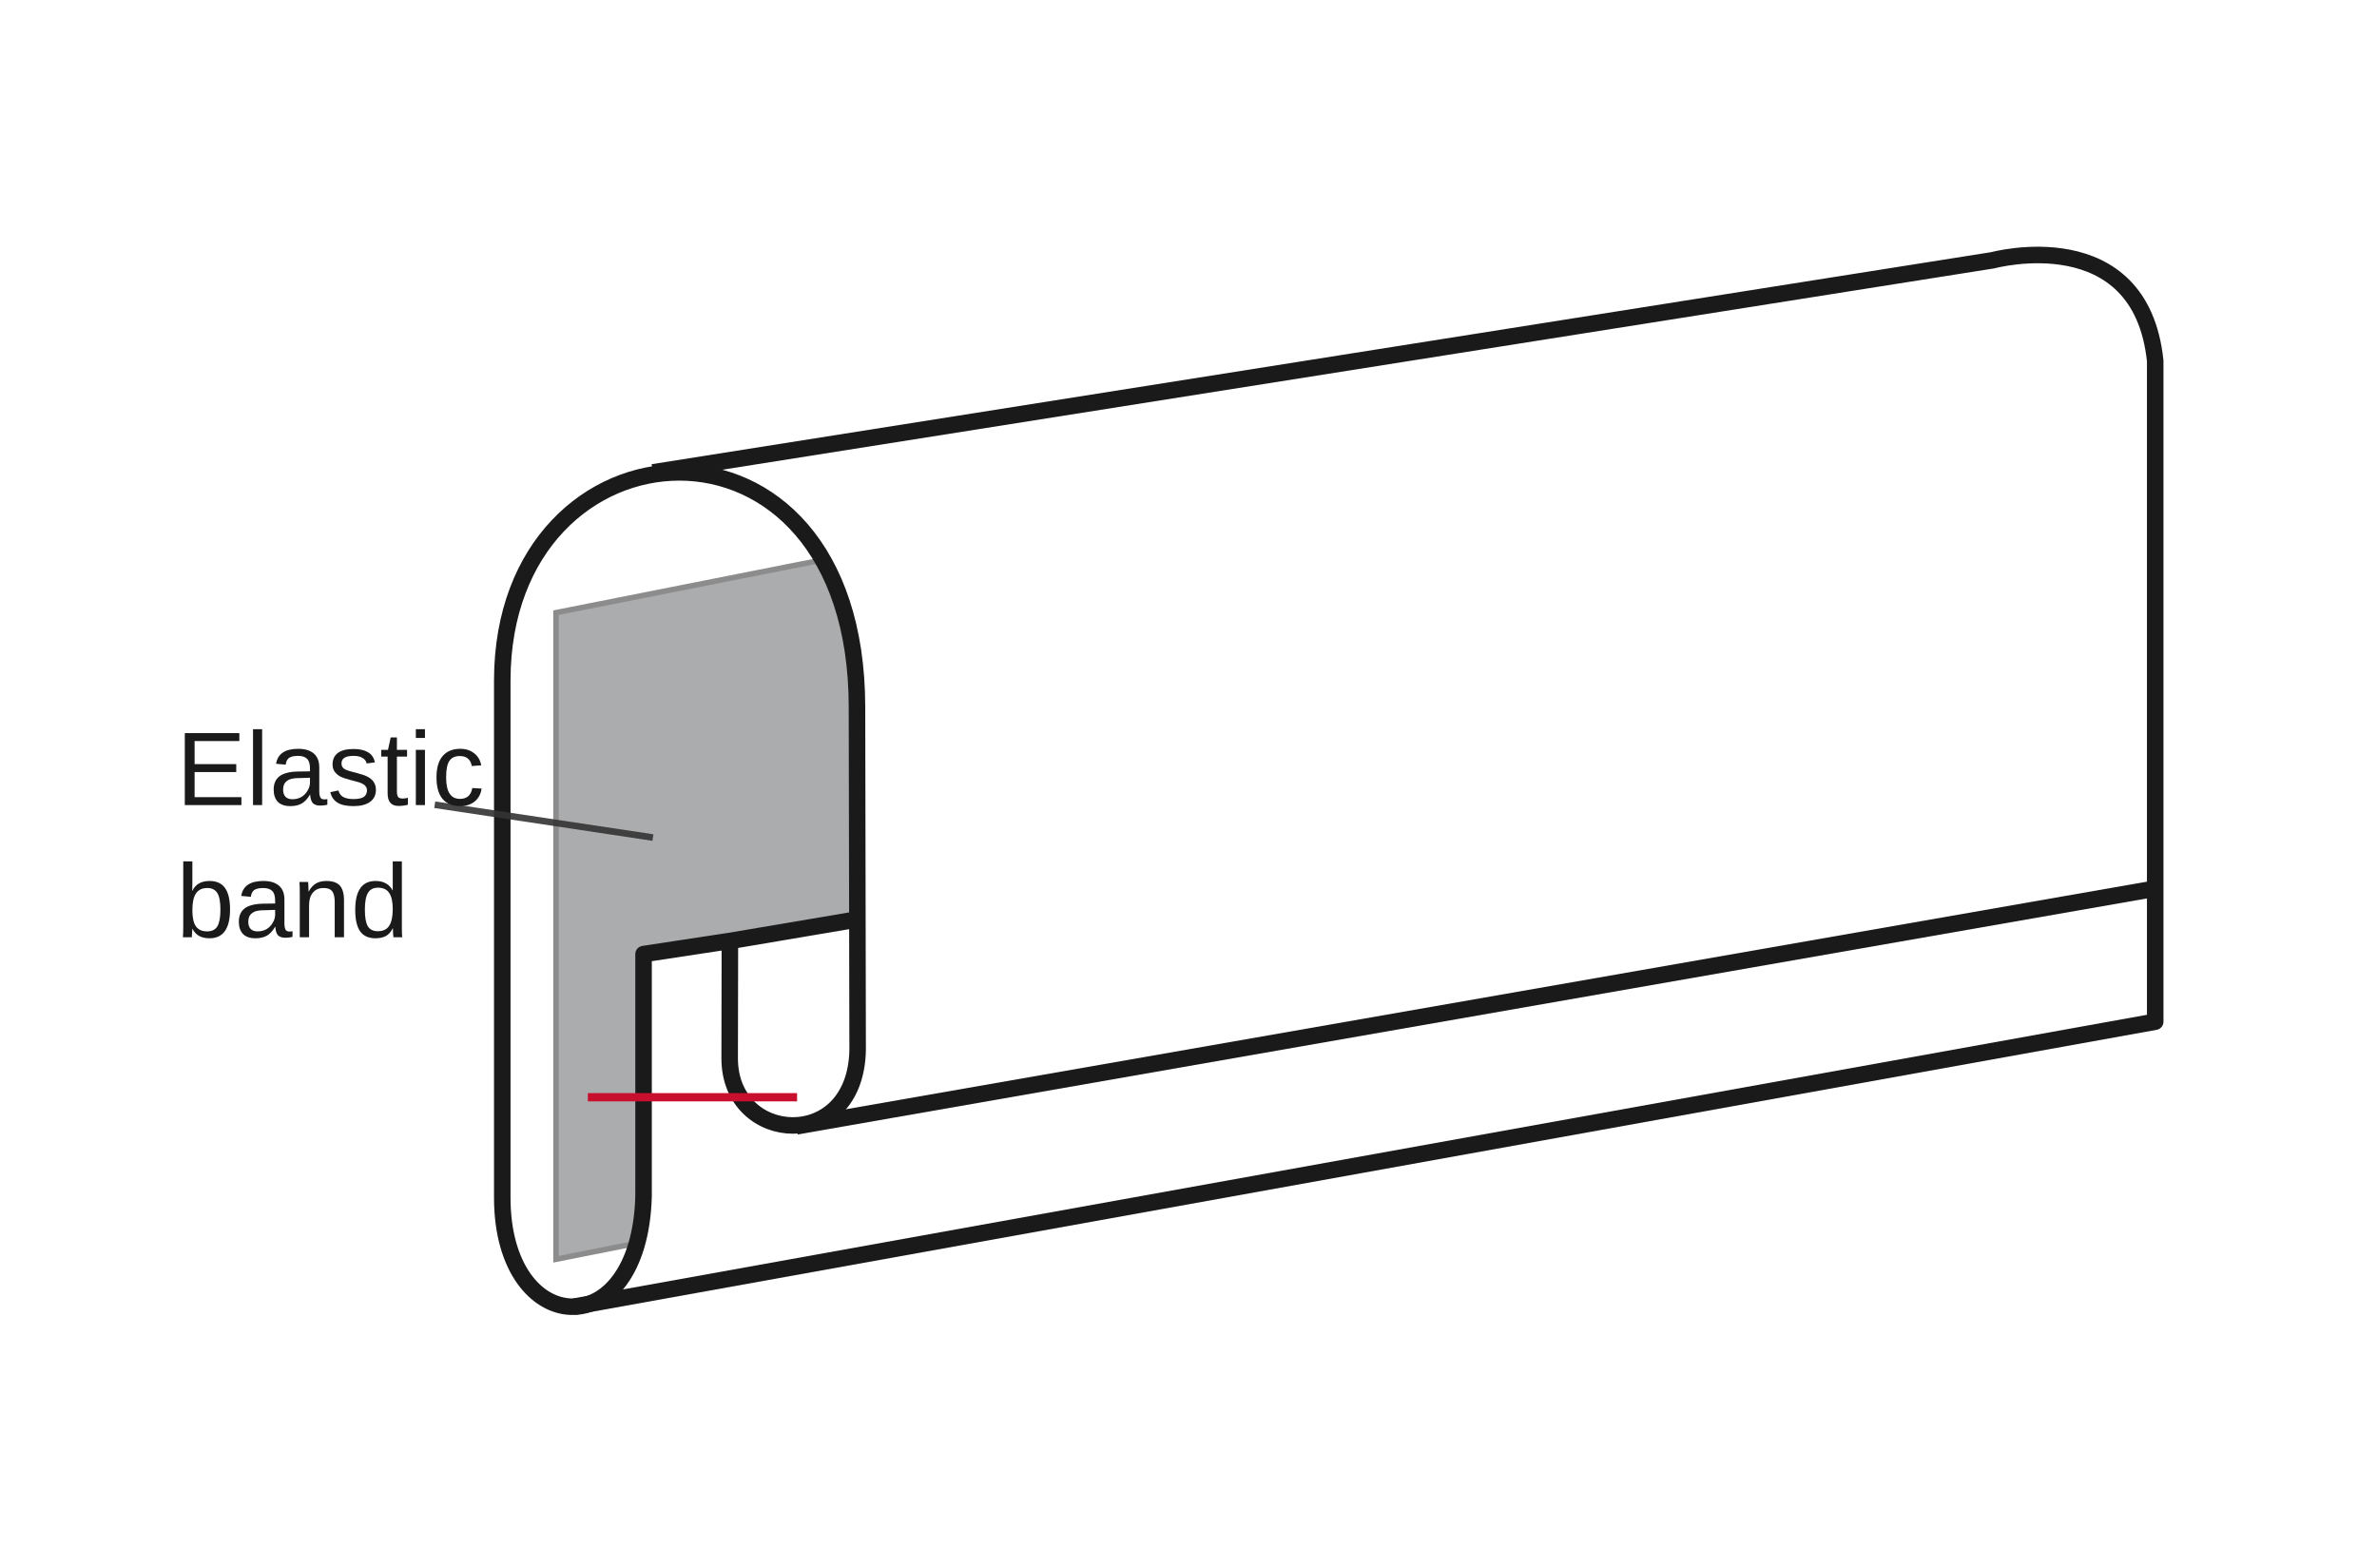
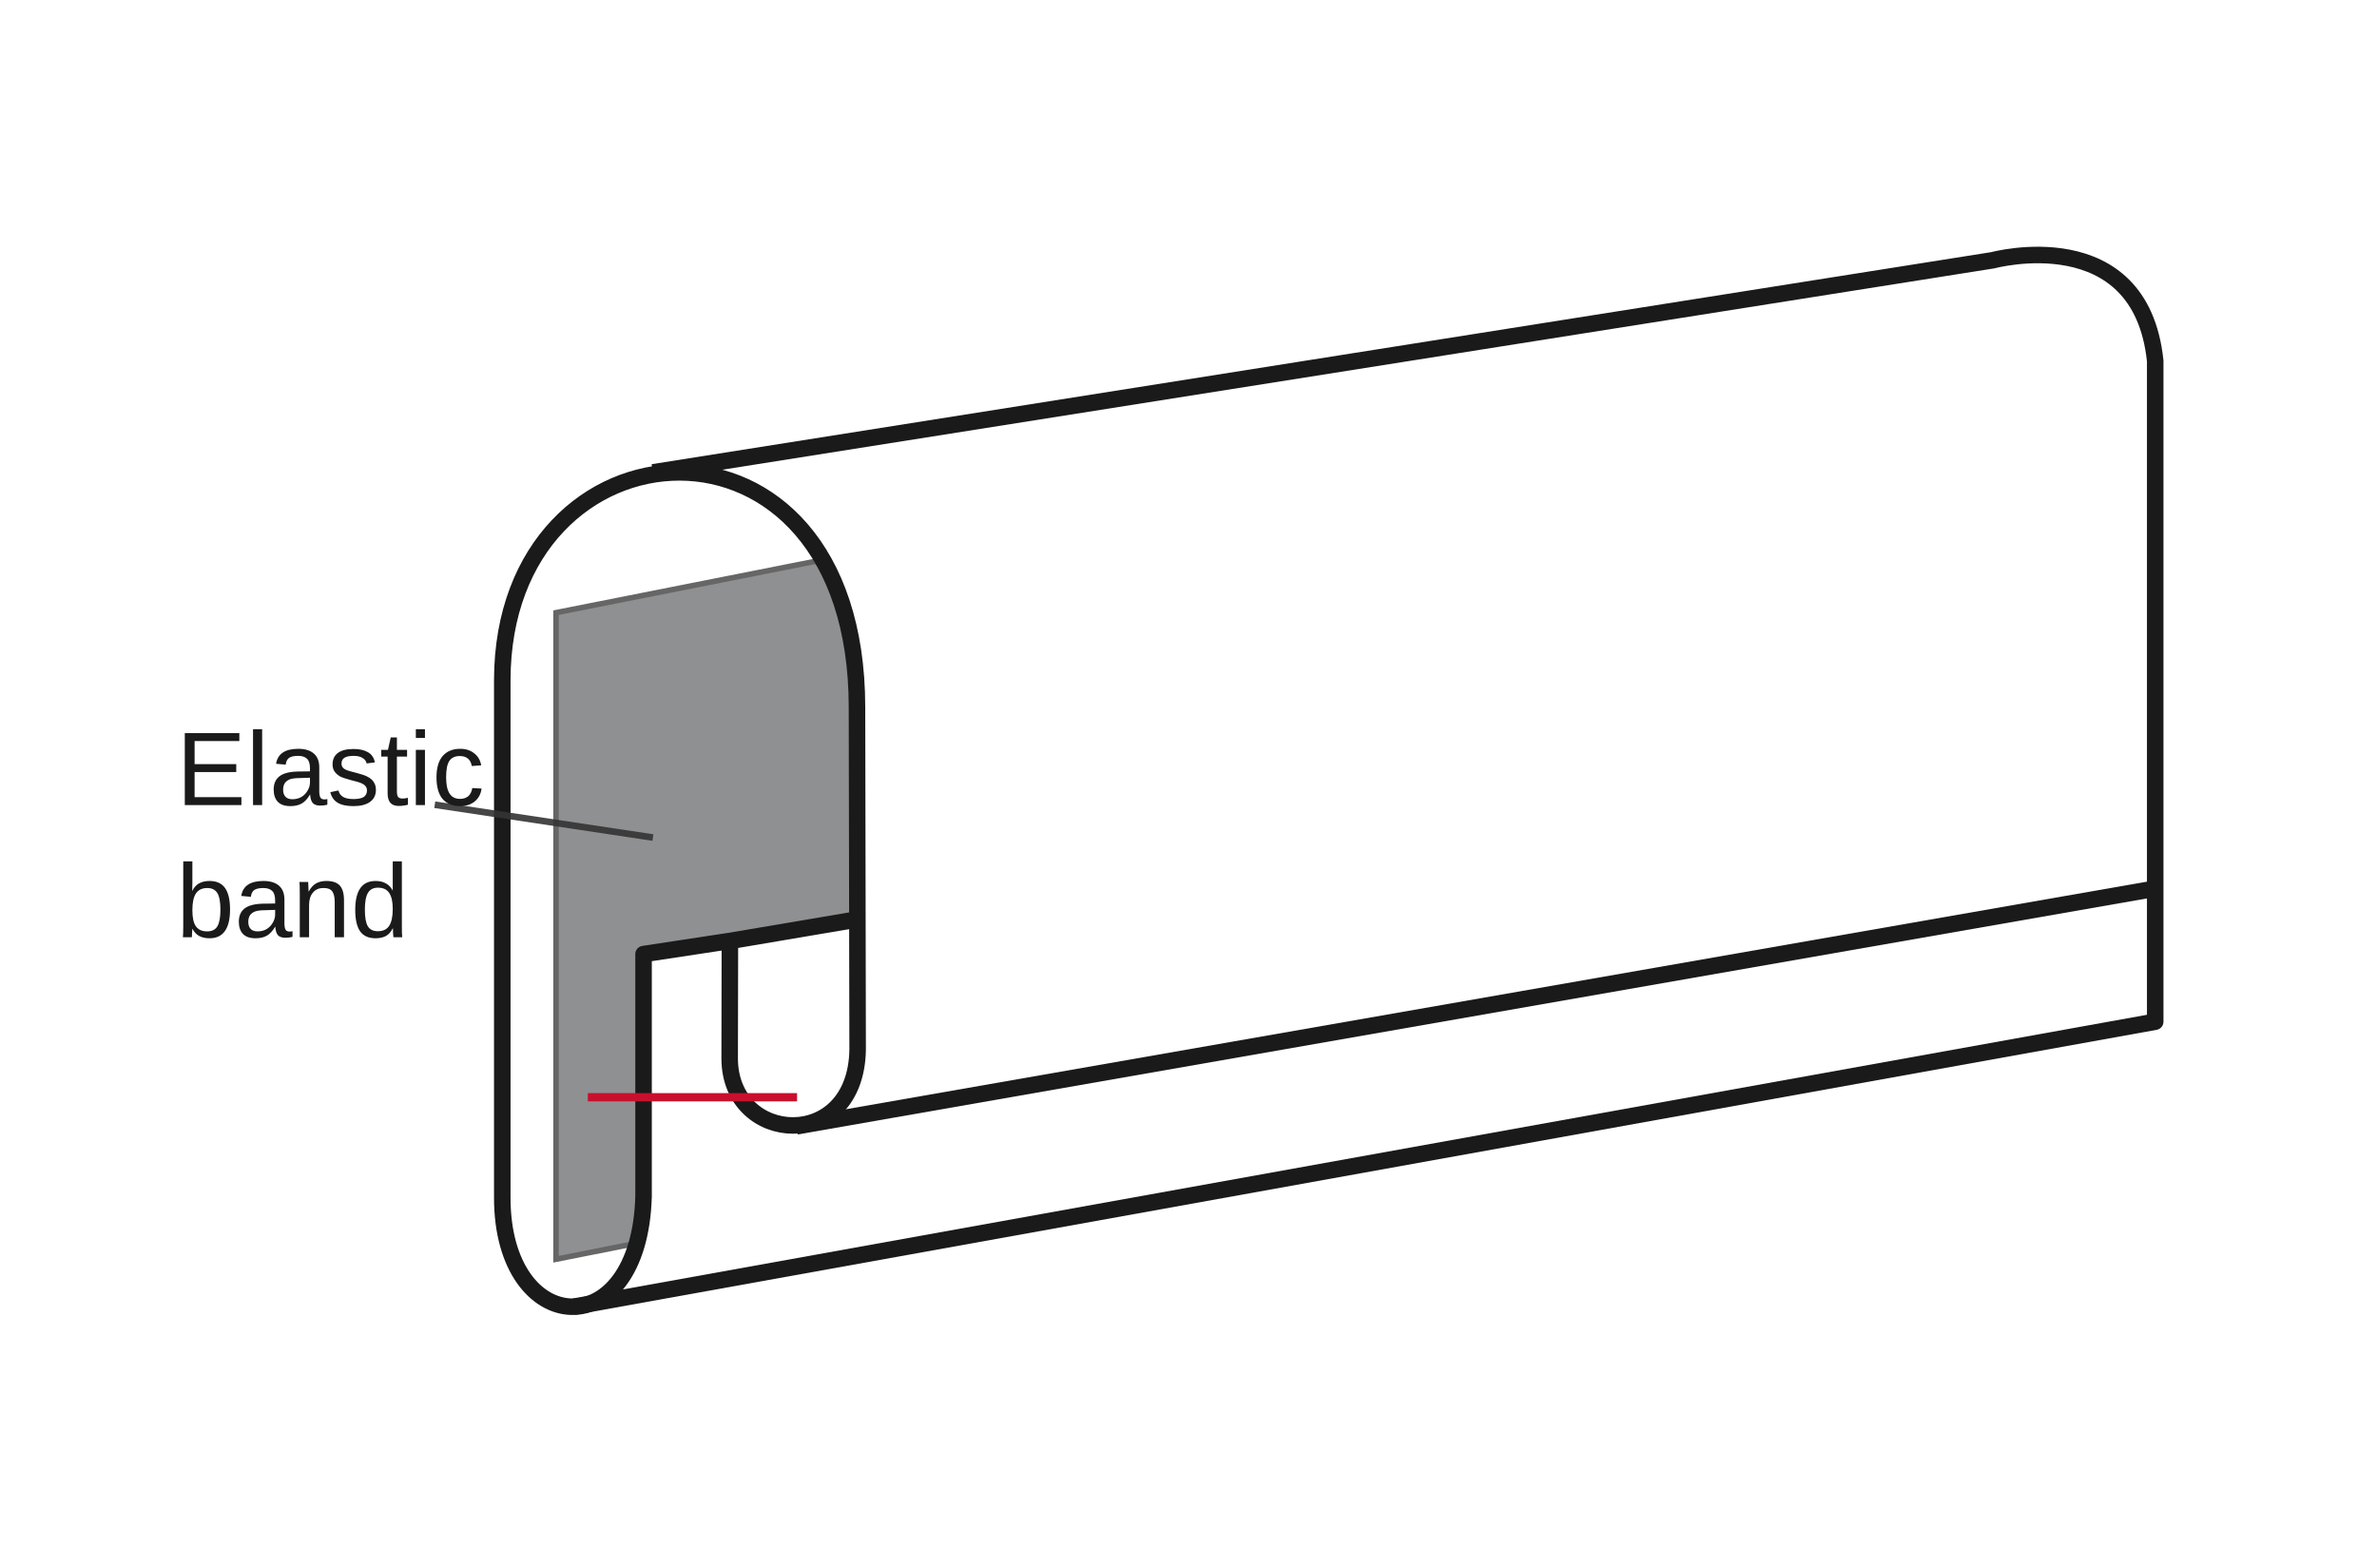
<svg xmlns="http://www.w3.org/2000/svg" viewBox="0.00 11.00 215.85 142.34">
  <g id="role-fill_elastic" data-role="fill_elastic">
-     <path d="M 74.12 61.95 C 77.18 65.13 77.70 73.74 77.70 78.32 L 77.73 94.03 L 58.10 97.64 L 58.32 108.69 L 57.84 123.88 L 50.49 125.34 L 50.49 66.63 L 74.12 61.95 Z" style="stroke:#666666;stroke-width:0.5;stroke-dasharray:none;fill:#8F9092;opacity:0.75" data-role="fill_elastic" data-elem-key="77e0a675ec5833a5" data-group-key="fill_elastic|#1a1a1a|#27a6de|1.0|false" />
+     <path d="M 74.12 61.95 C 77.18 65.13 77.70 73.74 77.70 78.32 L 77.73 94.03 L 58.10 97.64 L 58.32 108.69 L 57.84 123.88 L 50.49 125.34 L 50.49 66.63 L 74.12 61.95 Z" style="stroke:#666666;stroke-width:0.5;stroke-dasharray:none;fill:#8F9092;opacity:1" data-role="fill_elastic" data-elem-key="77e0a675ec5833a5" data-group-key="fill_elastic|#1a1a1a|#27a6de|1.0|false" />
  </g>
  <g id="role-contour_outer" data-role="contour_outer">
    <path d="M 66.28 96.44 L 58.44 97.63 L 58.44 119.63 C 58.07 133.34 45.61 132.60 45.61 119.75 L 45.61 72.75 C 45.66 48.34 77.79 46.06 77.82 75.18 L 77.88 106.31 C 77.73 115.72 66.26 114.99 66.26 107.10 L 66.28 96.44 L 77.86 94.48" style="stroke:#1A1A1A;stroke-width:1.5;stroke-dasharray:none;fill:none;stroke-linecap:butt;stroke-linejoin:round;opacity:1" data-role="contour_outer" data-elem-key="9ca7748cb1d96c55" data-group-key="contour_outer|#1a1a1a|none|1.5|false" />
    <path d="M 72.31 113.27 L 195.85 91.66" style="stroke:#1A1A1A;stroke-width:1.5;stroke-dasharray:none;fill:none;stroke-linecap:butt;stroke-linejoin:round;opacity:1" data-role="contour_outer" data-elem-key="9abc8fa3c8eeef2a" data-group-key="contour_outer|#1a1a1a|none|1.5|false" />
    <path d="M 52.14 129.64 L 195.71 103.77 L 195.71 43.77 C 194.37 31.00 180.97 34.63 180.97 34.63 L 59.29 53.89" style="stroke:#1A1A1A;stroke-width:1.5;stroke-dasharray:none;fill:none;stroke-linecap:butt;stroke-linejoin:round;opacity:1" data-role="contour_outer" data-elem-key="a195b82c9823d132" data-group-key="contour_outer|#1a1a1a|none|1.5|false" />
  </g>
  <g id="role-stitch_edge" data-role="stitch_edge">
    <path d="M 53.38 110.63 L 72.38 110.63" style="stroke:#C8102E;stroke-width:0.75;stroke-dasharray:none;fill:none;stroke-linecap:butt;opacity:1" data-role="stitch_edge" data-elem-key="d1876a77bd495f2a" data-group-key="stitch_edge|#e02020|none|1.0|false" />
  </g>
  <g id="role-callout_line" data-role="callout_line">
-     <path d="M 59.29 87.05 L 39.48 84.07" style="stroke:#333333;stroke-width:0.6;stroke-dasharray:none;fill:none;stroke-linecap:butt;opacity:0.9" data-role="callout_line" data-elem-key="0f922b7da72a61e0" data-group-key="callout_line|#1a1a1a|none|0.75|false" />
+     <path d="M 59.29 87.05 L 39.48 84.07" style="stroke:#333333;stroke-width:0.6;stroke-dasharray:none;fill:none;stroke-linecap:butt;opacity:0.9" data-role="callout_line" data-elem-key="0f922b7da72a61e0" data-group-key="callout_line|#1a1a1a|none|0.8|false" />
  </g>
  <g id="role-label" data-role="label" data-trace-ignore="1">
    <text x="16.0" y="84.1" font-family="Arial, sans-serif" font-size="9.5" fill="#1A1A1A">Elastic</text>
    <text x="16.0" y="96.1" font-family="Arial, sans-serif" font-size="9.5" fill="#1A1A1A">band</text>
  </g>
</svg>
